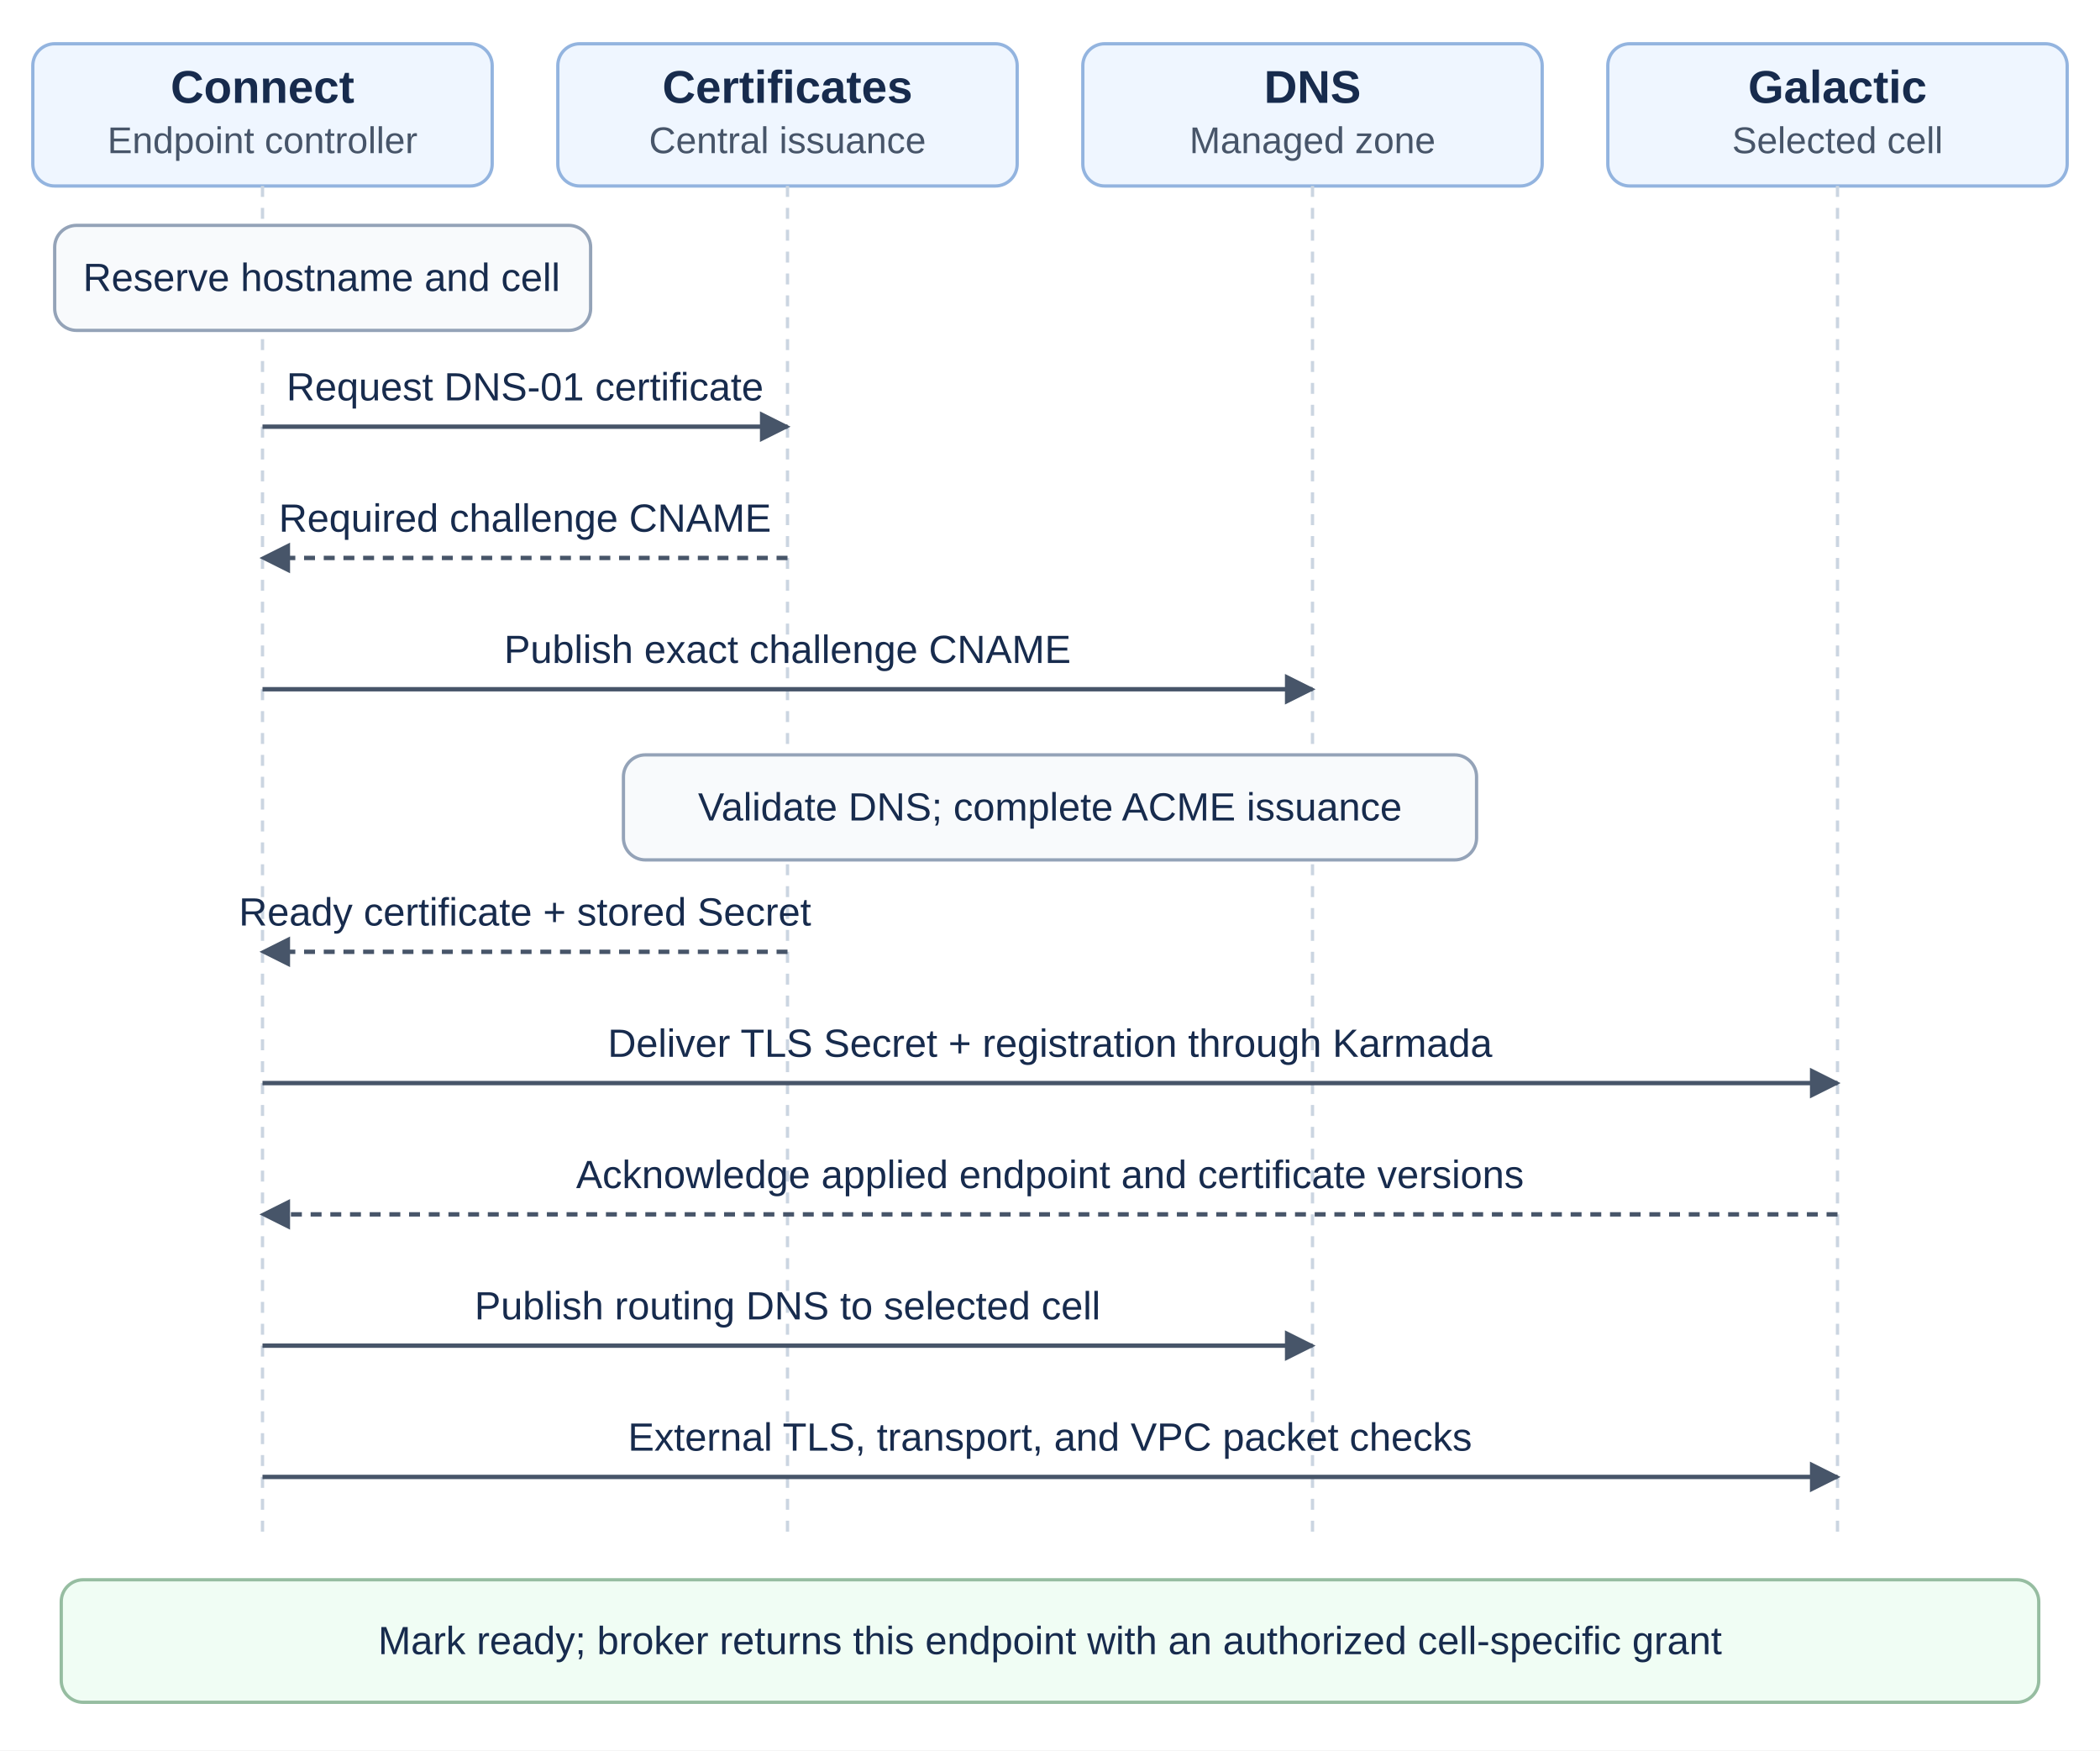
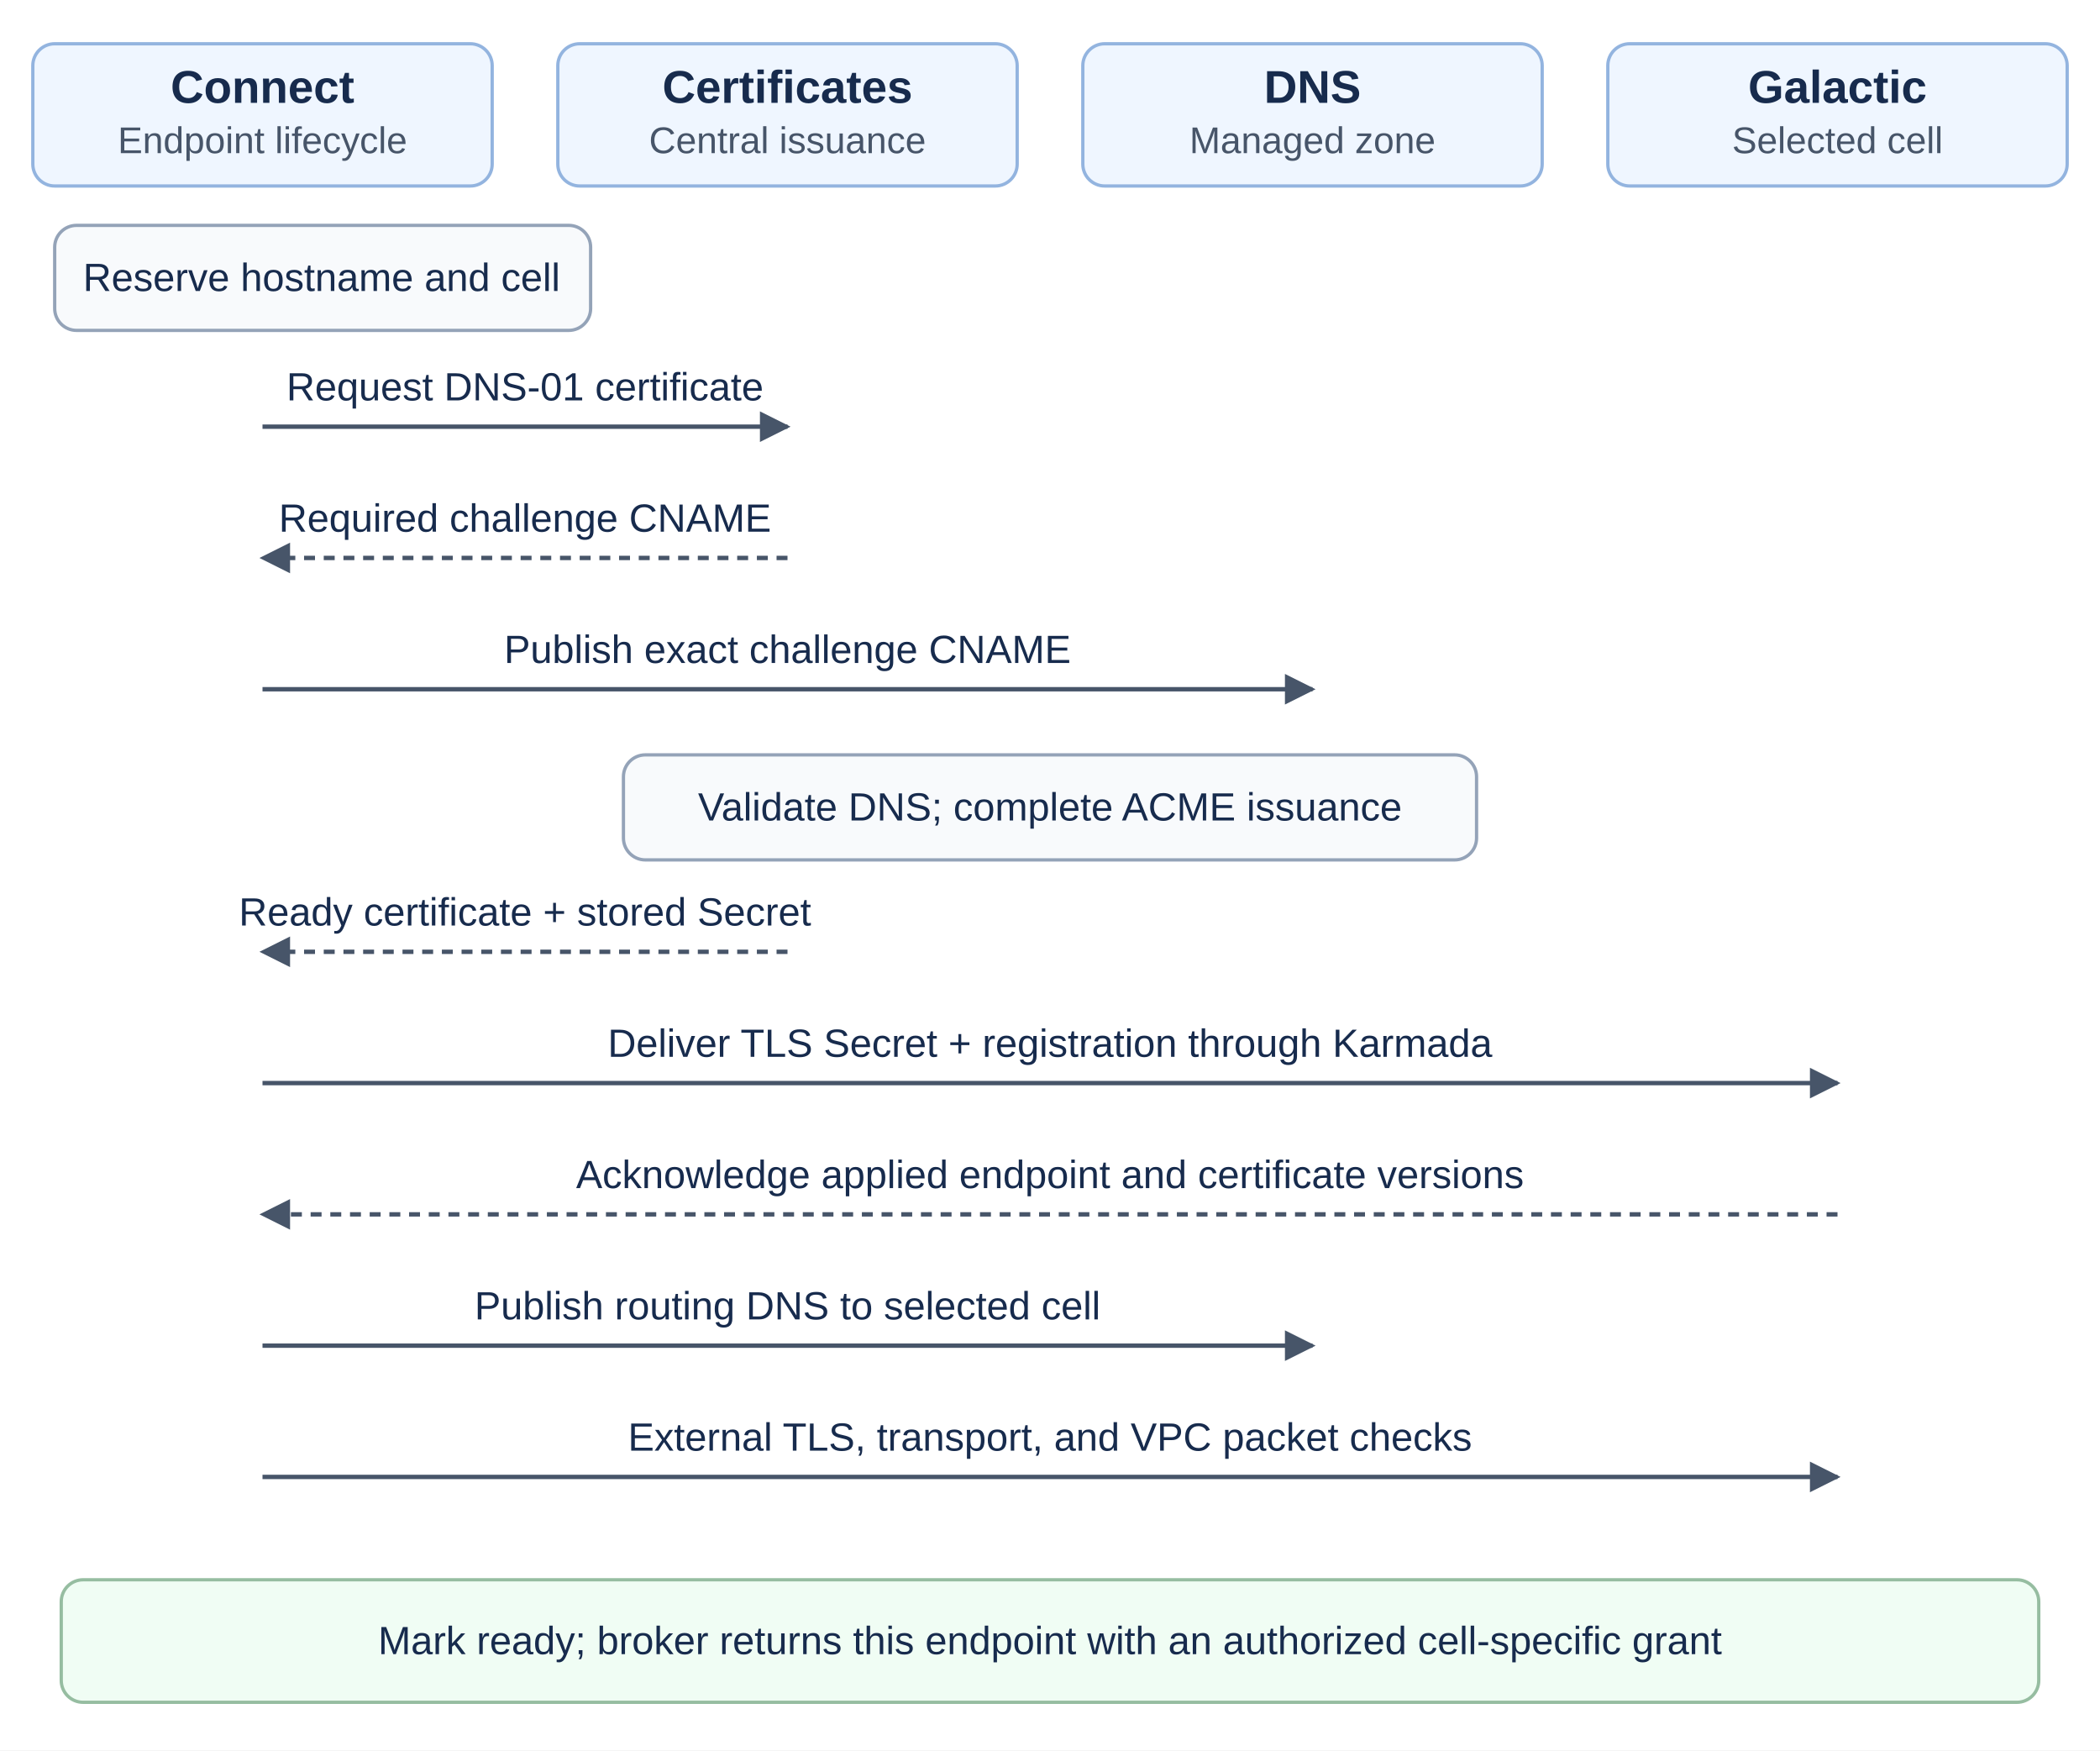
<svg xmlns="http://www.w3.org/2000/svg" width="960" height="800" viewBox="0 0 960 800" role="img" aria-labelledby="title description">
  <defs>
    <marker id="arrow" viewBox="0 0 10 10" refX="9" refY="5" markerWidth="7" markerHeight="7" orient="auto-start-reverse">
      <path d="M 0 0 L 10 5 L 0 10 z" fill="#475569" />
    </marker>
  </defs>
  <style>text { font-family: Arial, Helvetica, sans-serif; fill: #172b4d; } .heading { font-size: 21px; font-weight: 700; } .label { font-size: 18px; } .detail { font-size: 17px; fill: #475569; } .line { fill: none; stroke: #475569; stroke-width: 2; marker-end: url(#arrow); }</style>
  <rect width="960" height="800" fill="white" />
  <rect x="15" y="20" width="210" height="65" rx="10" fill="#eff6ff" stroke="#93b4df" stroke-width="1.5" />
  <text x="120" y="47" class="heading" text-anchor="middle">Connect</text>
-   <text x="120" y="70" class="detail" text-anchor="middle">Endpoint controller</text>
-   <path d="M 120 85 L 120 700" stroke="#cbd5e1" stroke-width="1.5" stroke-dasharray="5 5" />
+   <text x="120" y="70" class="detail" text-anchor="middle">Endpoint lifecycle</text>
  <rect x="255" y="20" width="210" height="65" rx="10" fill="#eff6ff" stroke="#93b4df" stroke-width="1.5" />
  <text x="360" y="47" class="heading" text-anchor="middle">Certificates</text>
  <text x="360" y="70" class="detail" text-anchor="middle">Central issuance</text>
-   <path d="M 360 85 L 360 700" stroke="#cbd5e1" stroke-width="1.5" stroke-dasharray="5 5" />
  <rect x="495" y="20" width="210" height="65" rx="10" fill="#eff6ff" stroke="#93b4df" stroke-width="1.5" />
  <text x="600" y="47" class="heading" text-anchor="middle">DNS</text>
  <text x="600" y="70" class="detail" text-anchor="middle">Managed zone</text>
-   <path d="M 600 85 L 600 700" stroke="#cbd5e1" stroke-width="1.5" stroke-dasharray="5 5" />
  <rect x="735" y="20" width="210" height="65" rx="10" fill="#eff6ff" stroke="#93b4df" stroke-width="1.5" />
  <text x="840" y="47" class="heading" text-anchor="middle">Galactic</text>
  <text x="840" y="70" class="detail" text-anchor="middle">Selected cell</text>
-   <path d="M 840 85 L 840 700" stroke="#cbd5e1" stroke-width="1.5" stroke-dasharray="5 5" />
  <rect x="25" y="103" width="245" height="48" rx="10" fill="#f8fafc" stroke="#94a3b8" stroke-width="1.5" />
  <text x="147" y="133" class="label" text-anchor="middle">Reserve hostname and cell</text>
  <text x="240.0" y="183" class="label" text-anchor="middle">Request DNS-01 certificate</text>
  <path d="M 120 195 L 360 195" class="line" />
  <text x="240.0" y="243" class="label" text-anchor="middle">Required challenge CNAME</text>
  <path d="M 360 255 L 120 255" class="line" stroke-dasharray="5 4" />
  <text x="360.0" y="303" class="label" text-anchor="middle">Publish exact challenge CNAME</text>
  <path d="M 120 315 L 600 315" class="line" />
  <rect x="285" y="345" width="390" height="48" rx="10" fill="#f8fafc" stroke="#94a3b8" stroke-width="1.5" />
  <text x="480" y="375" class="label" text-anchor="middle">Validate DNS; complete ACME issuance</text>
  <text x="240.0" y="423" class="label" text-anchor="middle">Ready certificate + stored Secret</text>
  <path d="M 360 435 L 120 435" class="line" stroke-dasharray="5 4" />
  <text x="480.0" y="483" class="label" text-anchor="middle">Deliver TLS Secret + registration through Karmada</text>
  <path d="M 120 495 L 840 495" class="line" />
  <text x="480.0" y="543" class="label" text-anchor="middle">Acknowledge applied endpoint and certificate versions</text>
  <path d="M 840 555 L 120 555" class="line" stroke-dasharray="5 4" />
  <text x="360.0" y="603" class="label" text-anchor="middle">Publish routing DNS to selected cell</text>
  <path d="M 120 615 L 600 615" class="line" />
  <text x="480.0" y="663" class="label" text-anchor="middle">External TLS, transport, and VPC packet checks</text>
  <path d="M 120 675 L 840 675" class="line" />
  <rect x="28" y="722" width="904" height="56" rx="10" fill="#f0fdf4" stroke="#96bda1" stroke-width="1.5" />
  <text x="480" y="756" class="label" text-anchor="middle">Mark ready; broker returns this endpoint with an authorized cell-specific grant</text>
</svg>
